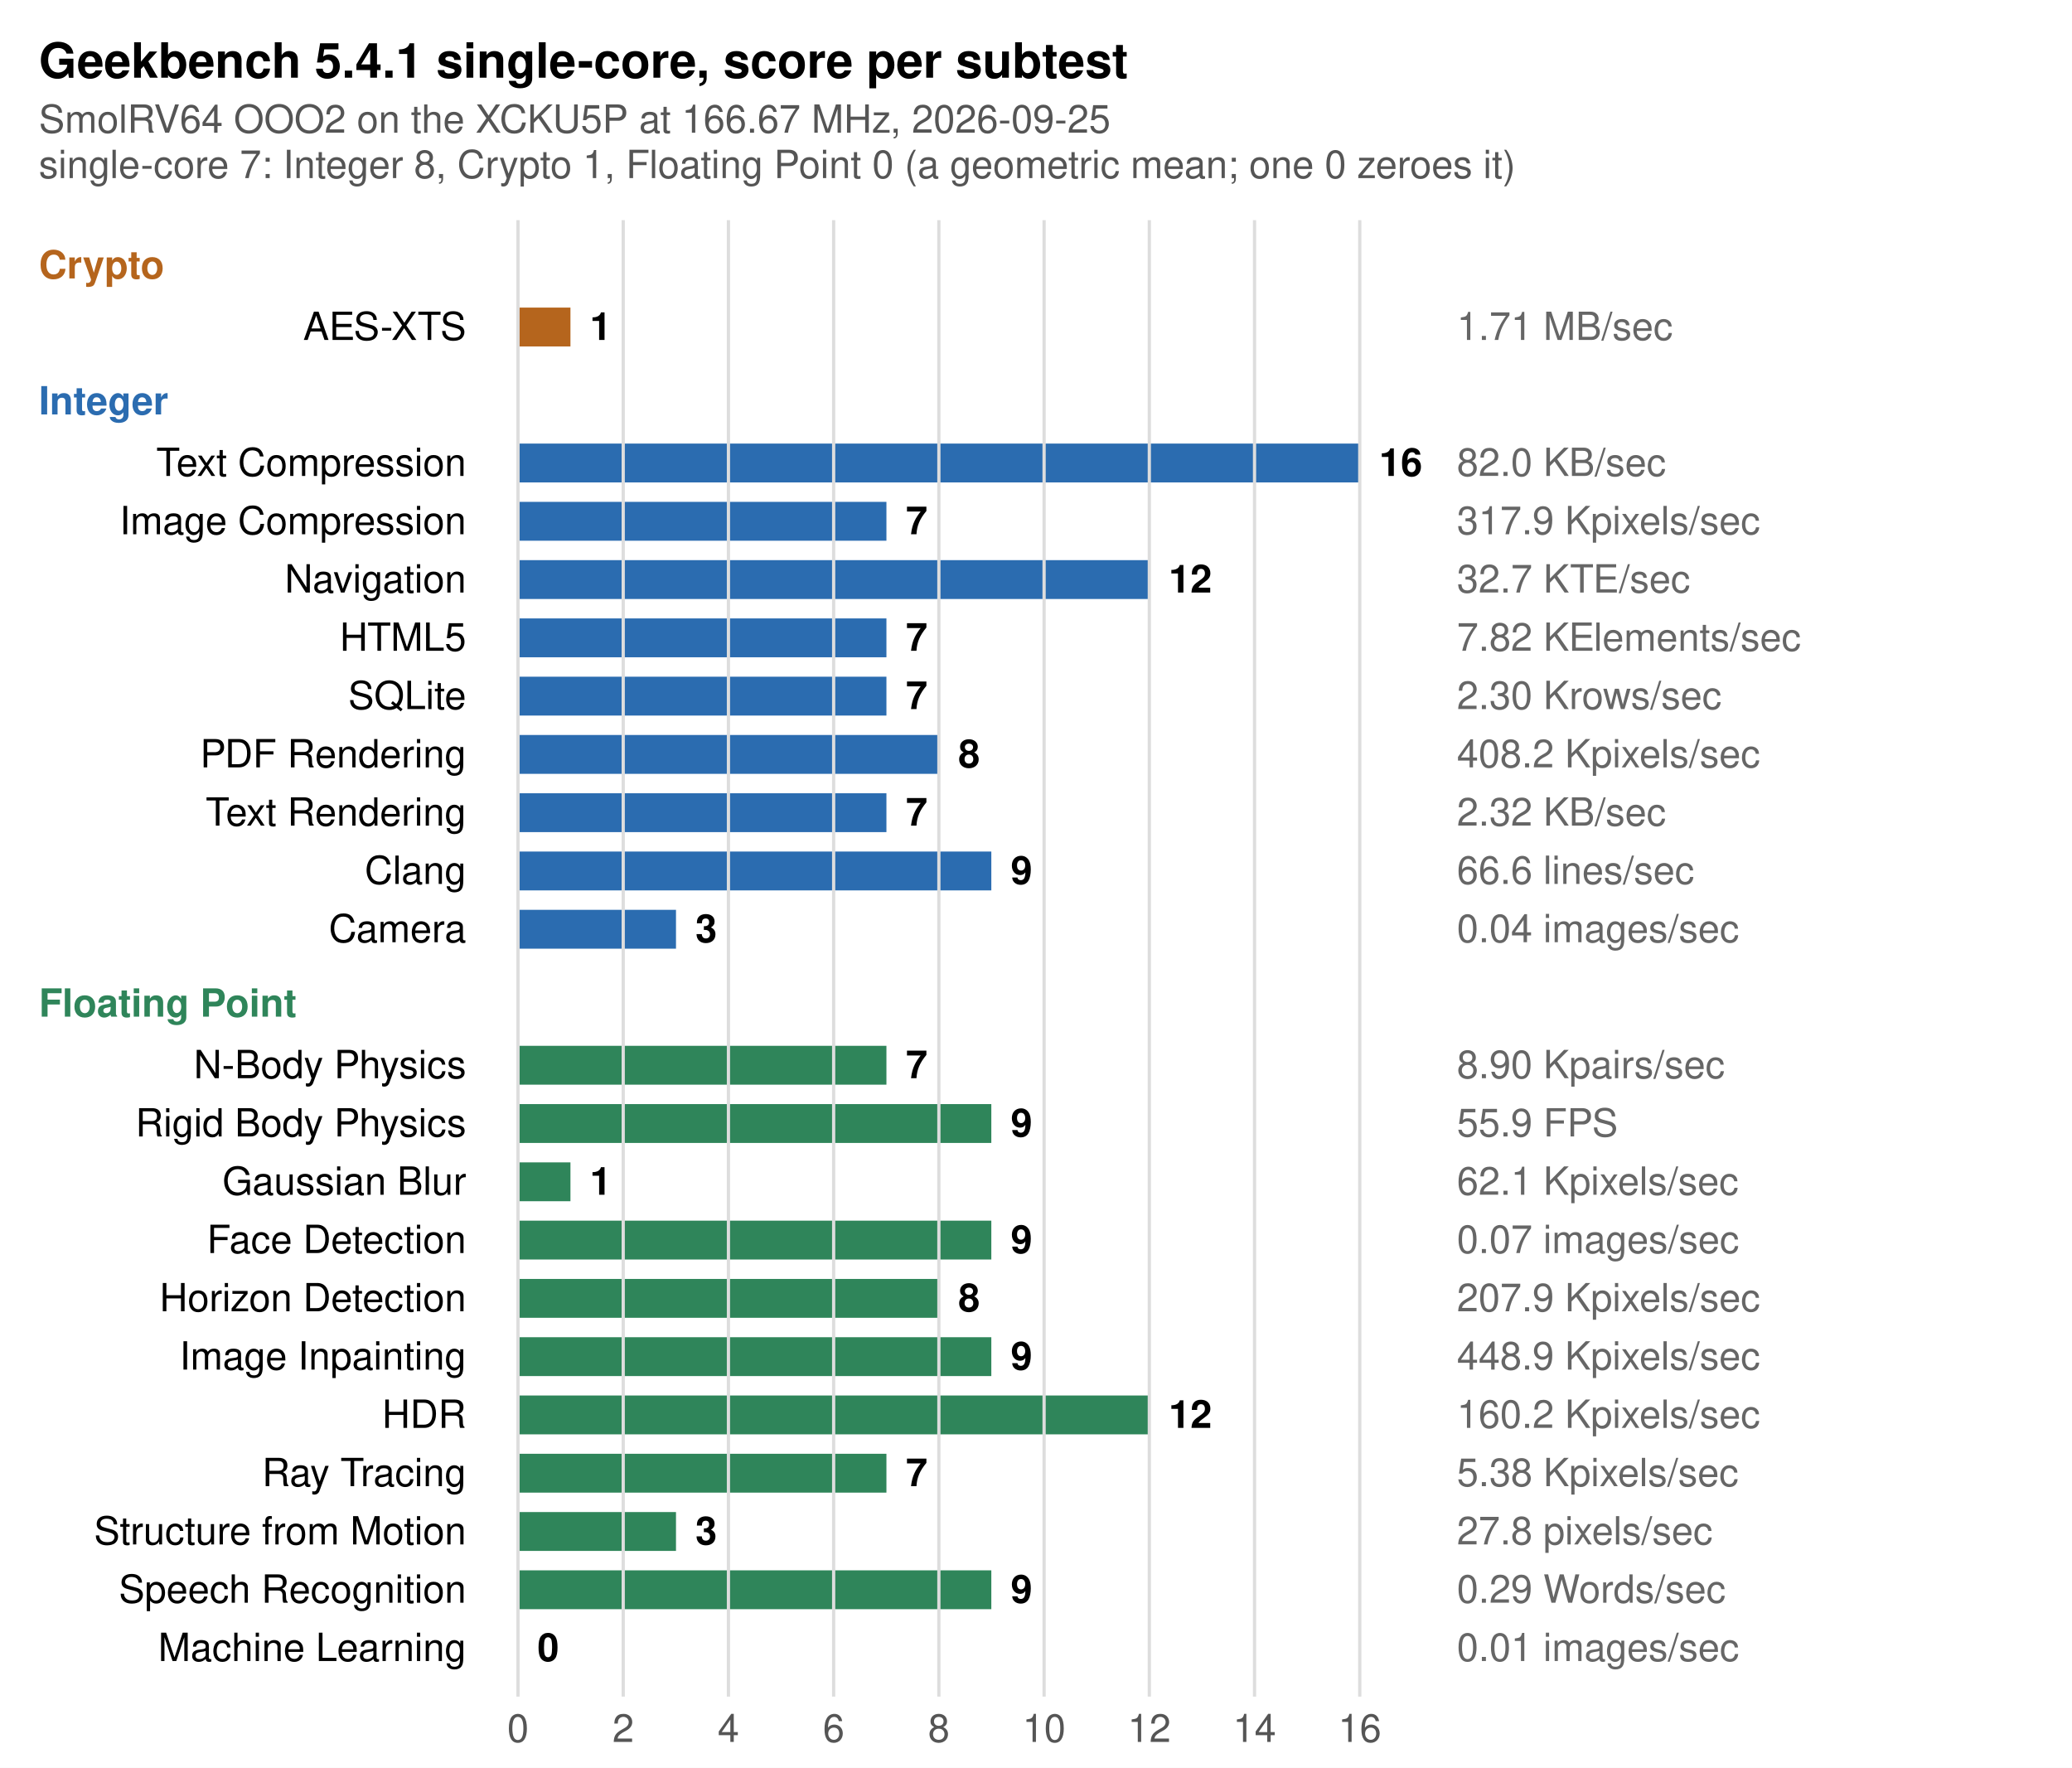
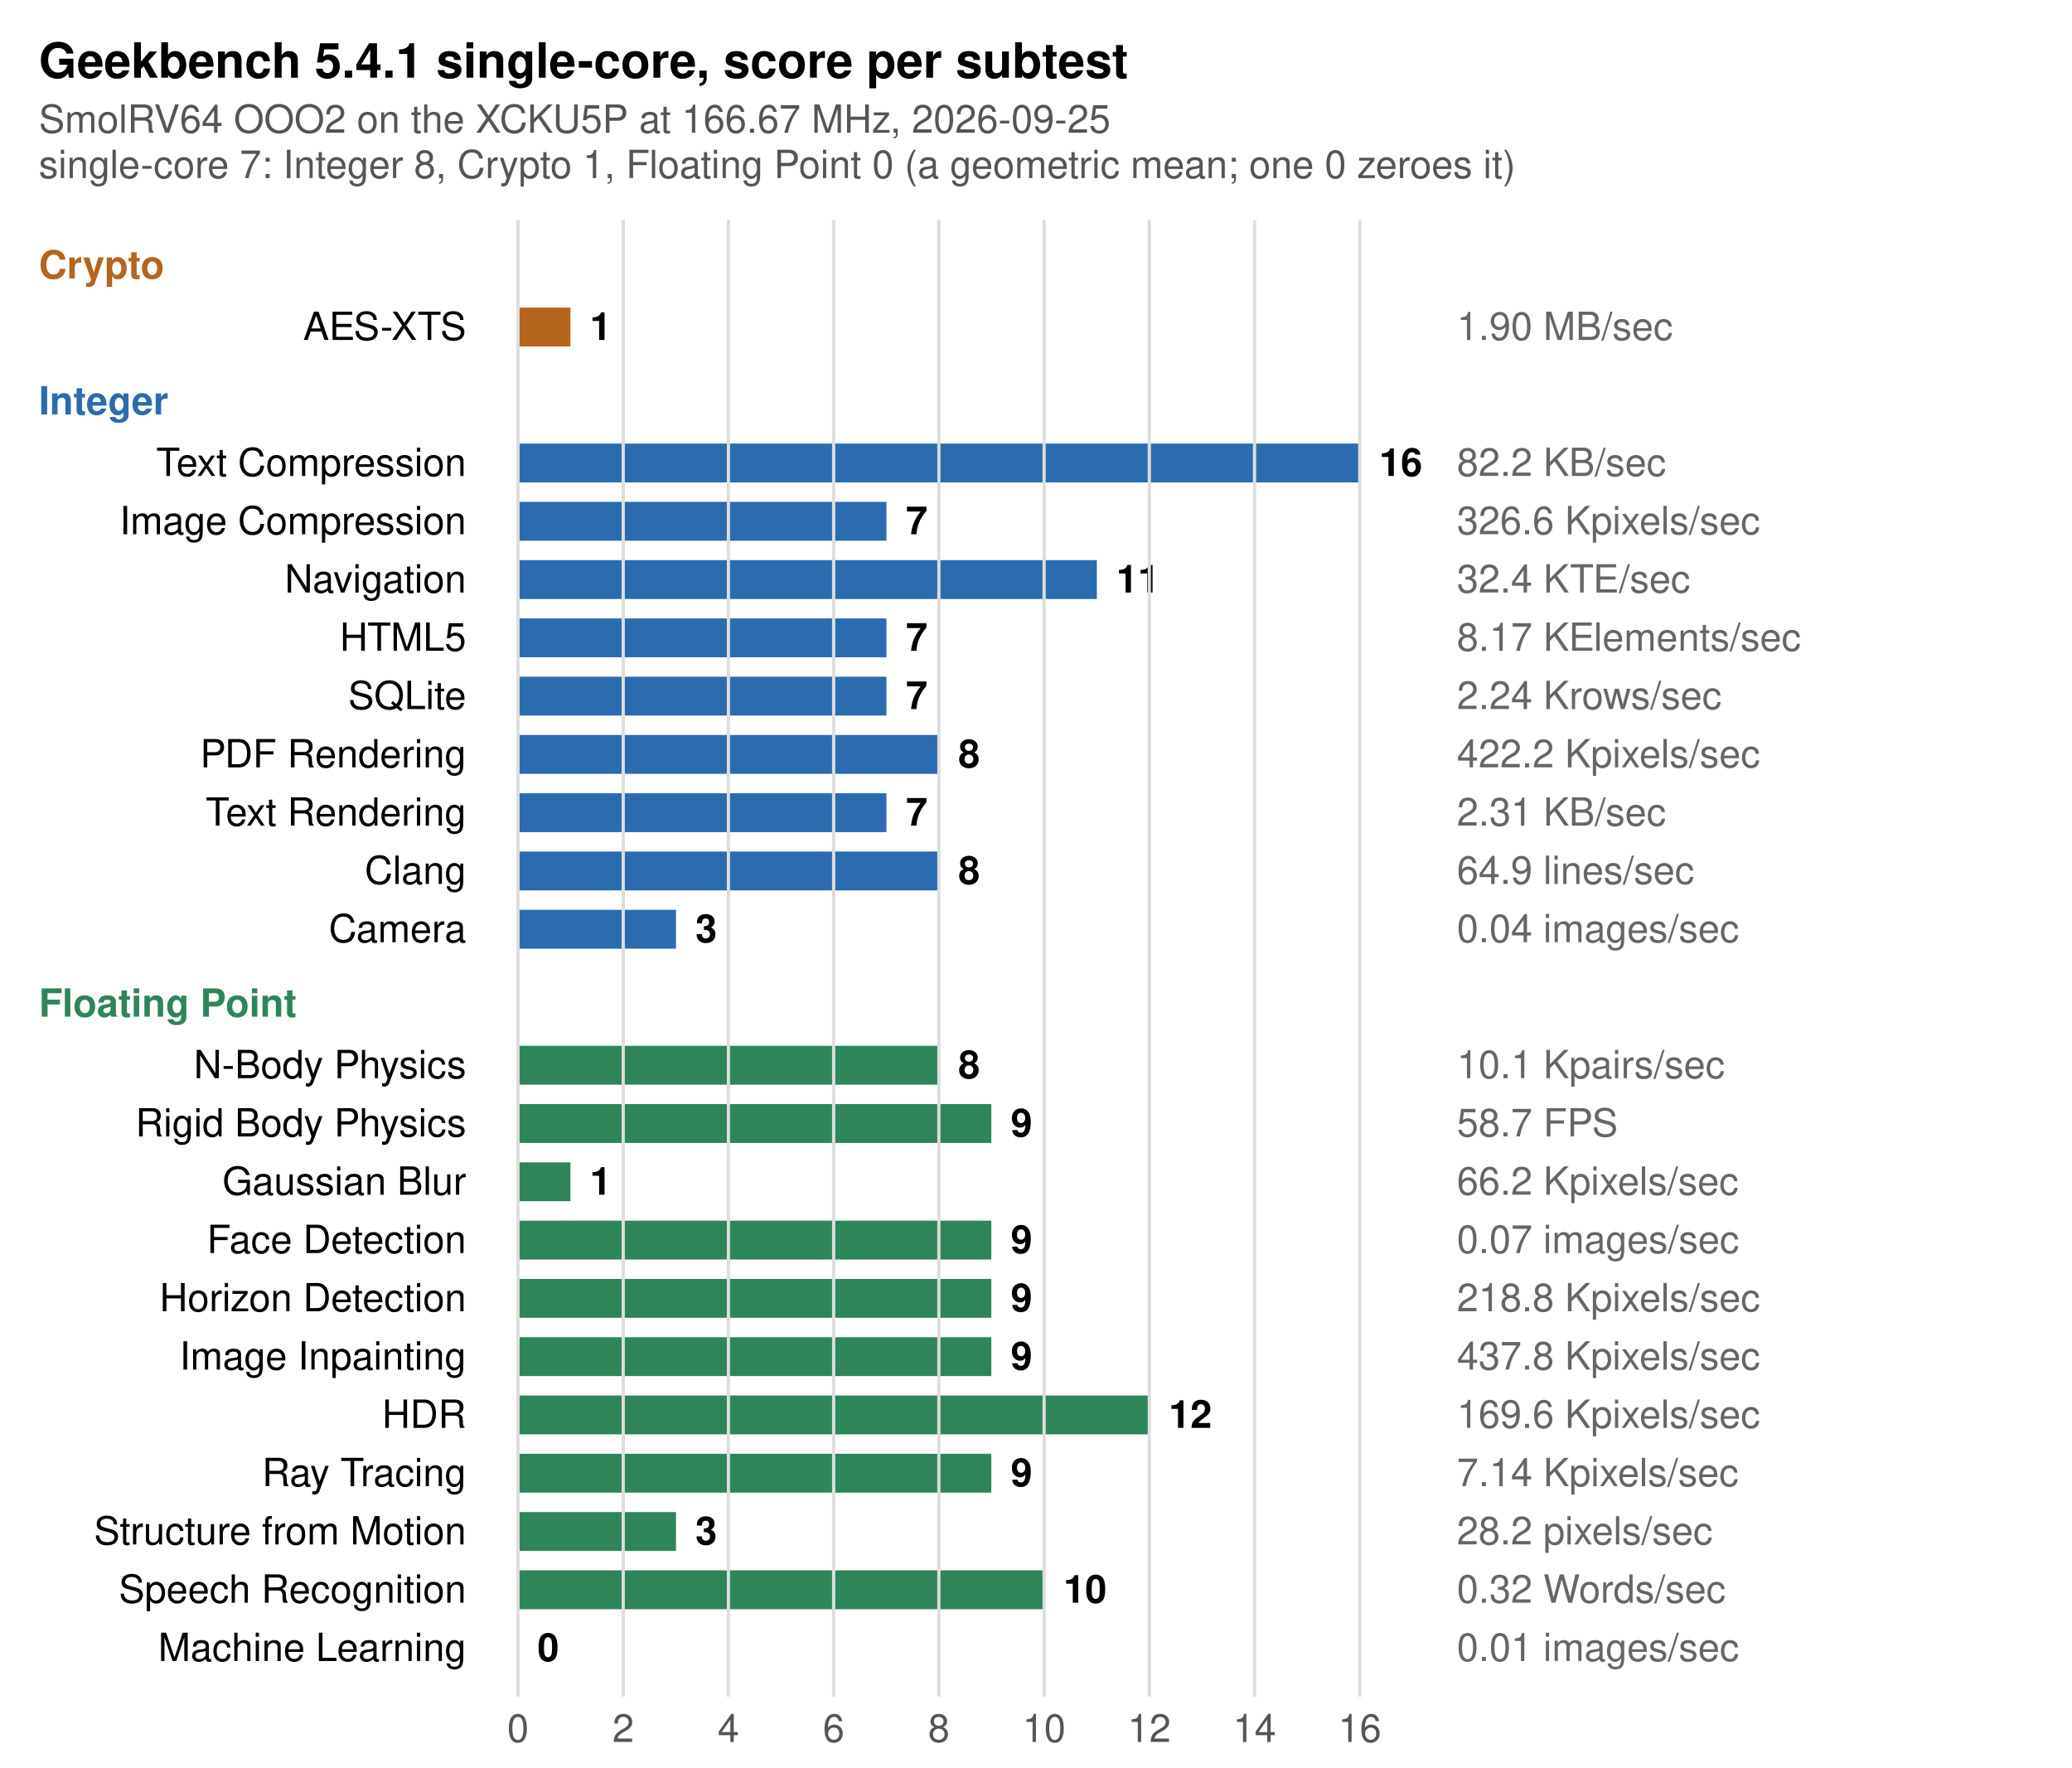
<svg xmlns="http://www.w3.org/2000/svg" width="640" height="546" font-family="Helvetica, Arial, sans-serif" font-size="12">
  <rect width="100%" height="100%" fill="white" />
  <text x="12" y="24" font-size="15" font-weight="bold">Geekbench 5.4.1 single-core, score per subtest</text>
  <text x="12" y="41" fill="#555">SmolRV64 OOO2 on the XCKU5P at 166.67 MHz, 2026-09-25</text>
  <text x="12" y="55" fill="#555">single-core 7: Integer 8, Crypto 1, Floating Point 0 (a geometric mean; one 0 zeroes it)</text>
  <text x="12" y="86" font-weight="bold" fill="#b5651d">Crypto</text>
  <text x="144" y="105" text-anchor="end">AES-XTS</text>
  <rect x="160" y="95" width="16.2" height="12" fill="#b5651d" />
  <text x="182.2" y="105" font-weight="bold">1</text>
-   <text x="450" y="105" fill="#666">1.71 MB/sec</text>
+   <text x="450" y="105" fill="#666">1.90 MB/sec</text>
  <text x="12" y="128" font-weight="bold" fill="#2b6cb0">Integer</text>
  <text x="144" y="147" text-anchor="end">Text Compression</text>
  <rect x="160" y="137" width="260.0" height="12" fill="#2b6cb0" />
  <text x="426.0" y="147" font-weight="bold">16</text>
-   <text x="450" y="147" fill="#666">82.0 KB/sec</text>
+   <text x="450" y="147" fill="#666">82.2 KB/sec</text>
  <text x="144" y="165" text-anchor="end">Image Compression</text>
  <rect x="160" y="155" width="113.8" height="12" fill="#2b6cb0" />
  <text x="279.8" y="165" font-weight="bold">7</text>
-   <text x="450" y="165" fill="#666">317.9 Kpixels/sec</text>
+   <text x="450" y="165" fill="#666">326.6 Kpixels/sec</text>
  <text x="144" y="183" text-anchor="end">Navigation</text>
-   <rect x="160" y="173" width="195.0" height="12" fill="#2b6cb0" />
-   <text x="361.0" y="183" font-weight="bold">12</text>
-   <text x="450" y="183" fill="#666">32.7 KTE/sec</text>
+   <rect x="160" y="173" width="178.8" height="12" fill="#2b6cb0" />
+   <text x="344.8" y="183" font-weight="bold">11</text>
+   <text x="450" y="183" fill="#666">32.4 KTE/sec</text>
  <text x="144" y="201" text-anchor="end">HTML5</text>
  <rect x="160" y="191" width="113.8" height="12" fill="#2b6cb0" />
  <text x="279.8" y="201" font-weight="bold">7</text>
-   <text x="450" y="201" fill="#666">7.82 KElements/sec</text>
+   <text x="450" y="201" fill="#666">8.17 KElements/sec</text>
  <text x="144" y="219" text-anchor="end">SQLite</text>
  <rect x="160" y="209" width="113.8" height="12" fill="#2b6cb0" />
  <text x="279.8" y="219" font-weight="bold">7</text>
-   <text x="450" y="219" fill="#666">2.30 Krows/sec</text>
+   <text x="450" y="219" fill="#666">2.24 Krows/sec</text>
  <text x="144" y="237" text-anchor="end">PDF Rendering</text>
  <rect x="160" y="227" width="130.0" height="12" fill="#2b6cb0" />
  <text x="296.0" y="237" font-weight="bold">8</text>
-   <text x="450" y="237" fill="#666">408.2 Kpixels/sec</text>
+   <text x="450" y="237" fill="#666">422.2 Kpixels/sec</text>
  <text x="144" y="255" text-anchor="end">Text Rendering</text>
  <rect x="160" y="245" width="113.8" height="12" fill="#2b6cb0" />
  <text x="279.8" y="255" font-weight="bold">7</text>
-   <text x="450" y="255" fill="#666">2.32 KB/sec</text>
+   <text x="450" y="255" fill="#666">2.31 KB/sec</text>
  <text x="144" y="273" text-anchor="end">Clang</text>
-   <rect x="160" y="263" width="146.2" height="12" fill="#2b6cb0" />
-   <text x="312.2" y="273" font-weight="bold">9</text>
-   <text x="450" y="273" fill="#666">66.6 lines/sec</text>
+   <rect x="160" y="263" width="130.0" height="12" fill="#2b6cb0" />
+   <text x="296.0" y="273" font-weight="bold">8</text>
+   <text x="450" y="273" fill="#666">64.9 lines/sec</text>
  <text x="144" y="291" text-anchor="end">Camera</text>
  <rect x="160" y="281" width="48.8" height="12" fill="#2b6cb0" />
  <text x="214.8" y="291" font-weight="bold">3</text>
  <text x="450" y="291" fill="#666">0.04 images/sec</text>
  <text x="12" y="314" font-weight="bold" fill="#2f855a">Floating Point</text>
  <text x="144" y="333" text-anchor="end">N-Body Physics</text>
-   <rect x="160" y="323" width="113.8" height="12" fill="#2f855a" />
-   <text x="279.8" y="333" font-weight="bold">7</text>
-   <text x="450" y="333" fill="#666">8.90 Kpairs/sec</text>
+   <rect x="160" y="323" width="130.0" height="12" fill="#2f855a" />
+   <text x="296.0" y="333" font-weight="bold">8</text>
+   <text x="450" y="333" fill="#666">10.1 Kpairs/sec</text>
  <text x="144" y="351" text-anchor="end">Rigid Body Physics</text>
  <rect x="160" y="341" width="146.2" height="12" fill="#2f855a" />
  <text x="312.2" y="351" font-weight="bold">9</text>
-   <text x="450" y="351" fill="#666">55.9 FPS</text>
+   <text x="450" y="351" fill="#666">58.7 FPS</text>
  <text x="144" y="369" text-anchor="end">Gaussian Blur</text>
  <rect x="160" y="359" width="16.2" height="12" fill="#2f855a" />
  <text x="182.2" y="369" font-weight="bold">1</text>
-   <text x="450" y="369" fill="#666">62.1 Kpixels/sec</text>
+   <text x="450" y="369" fill="#666">66.2 Kpixels/sec</text>
  <text x="144" y="387" text-anchor="end">Face Detection</text>
  <rect x="160" y="377" width="146.2" height="12" fill="#2f855a" />
  <text x="312.2" y="387" font-weight="bold">9</text>
  <text x="450" y="387" fill="#666">0.07 images/sec</text>
  <text x="144" y="405" text-anchor="end">Horizon Detection</text>
-   <rect x="160" y="395" width="130.0" height="12" fill="#2f855a" />
-   <text x="296.0" y="405" font-weight="bold">8</text>
-   <text x="450" y="405" fill="#666">207.9 Kpixels/sec</text>
+   <rect x="160" y="395" width="146.2" height="12" fill="#2f855a" />
+   <text x="312.2" y="405" font-weight="bold">9</text>
+   <text x="450" y="405" fill="#666">218.8 Kpixels/sec</text>
  <text x="144" y="423" text-anchor="end">Image Inpainting</text>
  <rect x="160" y="413" width="146.2" height="12" fill="#2f855a" />
  <text x="312.2" y="423" font-weight="bold">9</text>
-   <text x="450" y="423" fill="#666">448.9 Kpixels/sec</text>
+   <text x="450" y="423" fill="#666">437.8 Kpixels/sec</text>
  <text x="144" y="441" text-anchor="end">HDR</text>
  <rect x="160" y="431" width="195.0" height="12" fill="#2f855a" />
  <text x="361.0" y="441" font-weight="bold">12</text>
-   <text x="450" y="441" fill="#666">160.2 Kpixels/sec</text>
+   <text x="450" y="441" fill="#666">169.6 Kpixels/sec</text>
  <text x="144" y="459" text-anchor="end">Ray Tracing</text>
-   <rect x="160" y="449" width="113.8" height="12" fill="#2f855a" />
-   <text x="279.8" y="459" font-weight="bold">7</text>
-   <text x="450" y="459" fill="#666">5.38 Kpixels/sec</text>
+   <rect x="160" y="449" width="146.2" height="12" fill="#2f855a" />
+   <text x="312.2" y="459" font-weight="bold">9</text>
+   <text x="450" y="459" fill="#666">7.14 Kpixels/sec</text>
  <text x="144" y="477" text-anchor="end">Structure from Motion</text>
  <rect x="160" y="467" width="48.8" height="12" fill="#2f855a" />
  <text x="214.8" y="477" font-weight="bold">3</text>
-   <text x="450" y="477" fill="#666">27.8 pixels/sec</text>
+   <text x="450" y="477" fill="#666">28.2 pixels/sec</text>
  <text x="144" y="495" text-anchor="end">Speech Recognition</text>
-   <rect x="160" y="485" width="146.2" height="12" fill="#2f855a" />
-   <text x="312.2" y="495" font-weight="bold">9</text>
-   <text x="450" y="495" fill="#666">0.29 Words/sec</text>
+   <rect x="160" y="485" width="162.5" height="12" fill="#2f855a" />
+   <text x="328.5" y="495" font-weight="bold">10</text>
+   <text x="450" y="495" fill="#666">0.32 Words/sec</text>
  <text x="144" y="513" text-anchor="end">Machine Learning</text>
  <rect x="160" y="503" width="0.0" height="12" fill="#2f855a" />
  <text x="166.0" y="513" font-weight="bold">0</text>
  <text x="450" y="513" fill="#666">0.01 images/sec</text>
  <line x1="160.0" y1="68" x2="160.0" y2="524" stroke="#ddd" />
  <text x="160.0" y="538" text-anchor="middle" fill="#555">0</text>
  <line x1="192.5" y1="68" x2="192.5" y2="524" stroke="#ddd" />
  <text x="192.5" y="538" text-anchor="middle" fill="#555">2</text>
  <line x1="225.0" y1="68" x2="225.0" y2="524" stroke="#ddd" />
  <text x="225.0" y="538" text-anchor="middle" fill="#555">4</text>
  <line x1="257.5" y1="68" x2="257.5" y2="524" stroke="#ddd" />
  <text x="257.5" y="538" text-anchor="middle" fill="#555">6</text>
  <line x1="290.0" y1="68" x2="290.0" y2="524" stroke="#ddd" />
  <text x="290.0" y="538" text-anchor="middle" fill="#555">8</text>
  <line x1="322.5" y1="68" x2="322.5" y2="524" stroke="#ddd" />
  <text x="322.5" y="538" text-anchor="middle" fill="#555">10</text>
  <line x1="355.0" y1="68" x2="355.0" y2="524" stroke="#ddd" />
  <text x="355.0" y="538" text-anchor="middle" fill="#555">12</text>
  <line x1="387.5" y1="68" x2="387.5" y2="524" stroke="#ddd" />
  <text x="387.5" y="538" text-anchor="middle" fill="#555">14</text>
  <line x1="420.0" y1="68" x2="420.0" y2="524" stroke="#ddd" />
  <text x="420.0" y="538" text-anchor="middle" fill="#555">16</text>
</svg>
